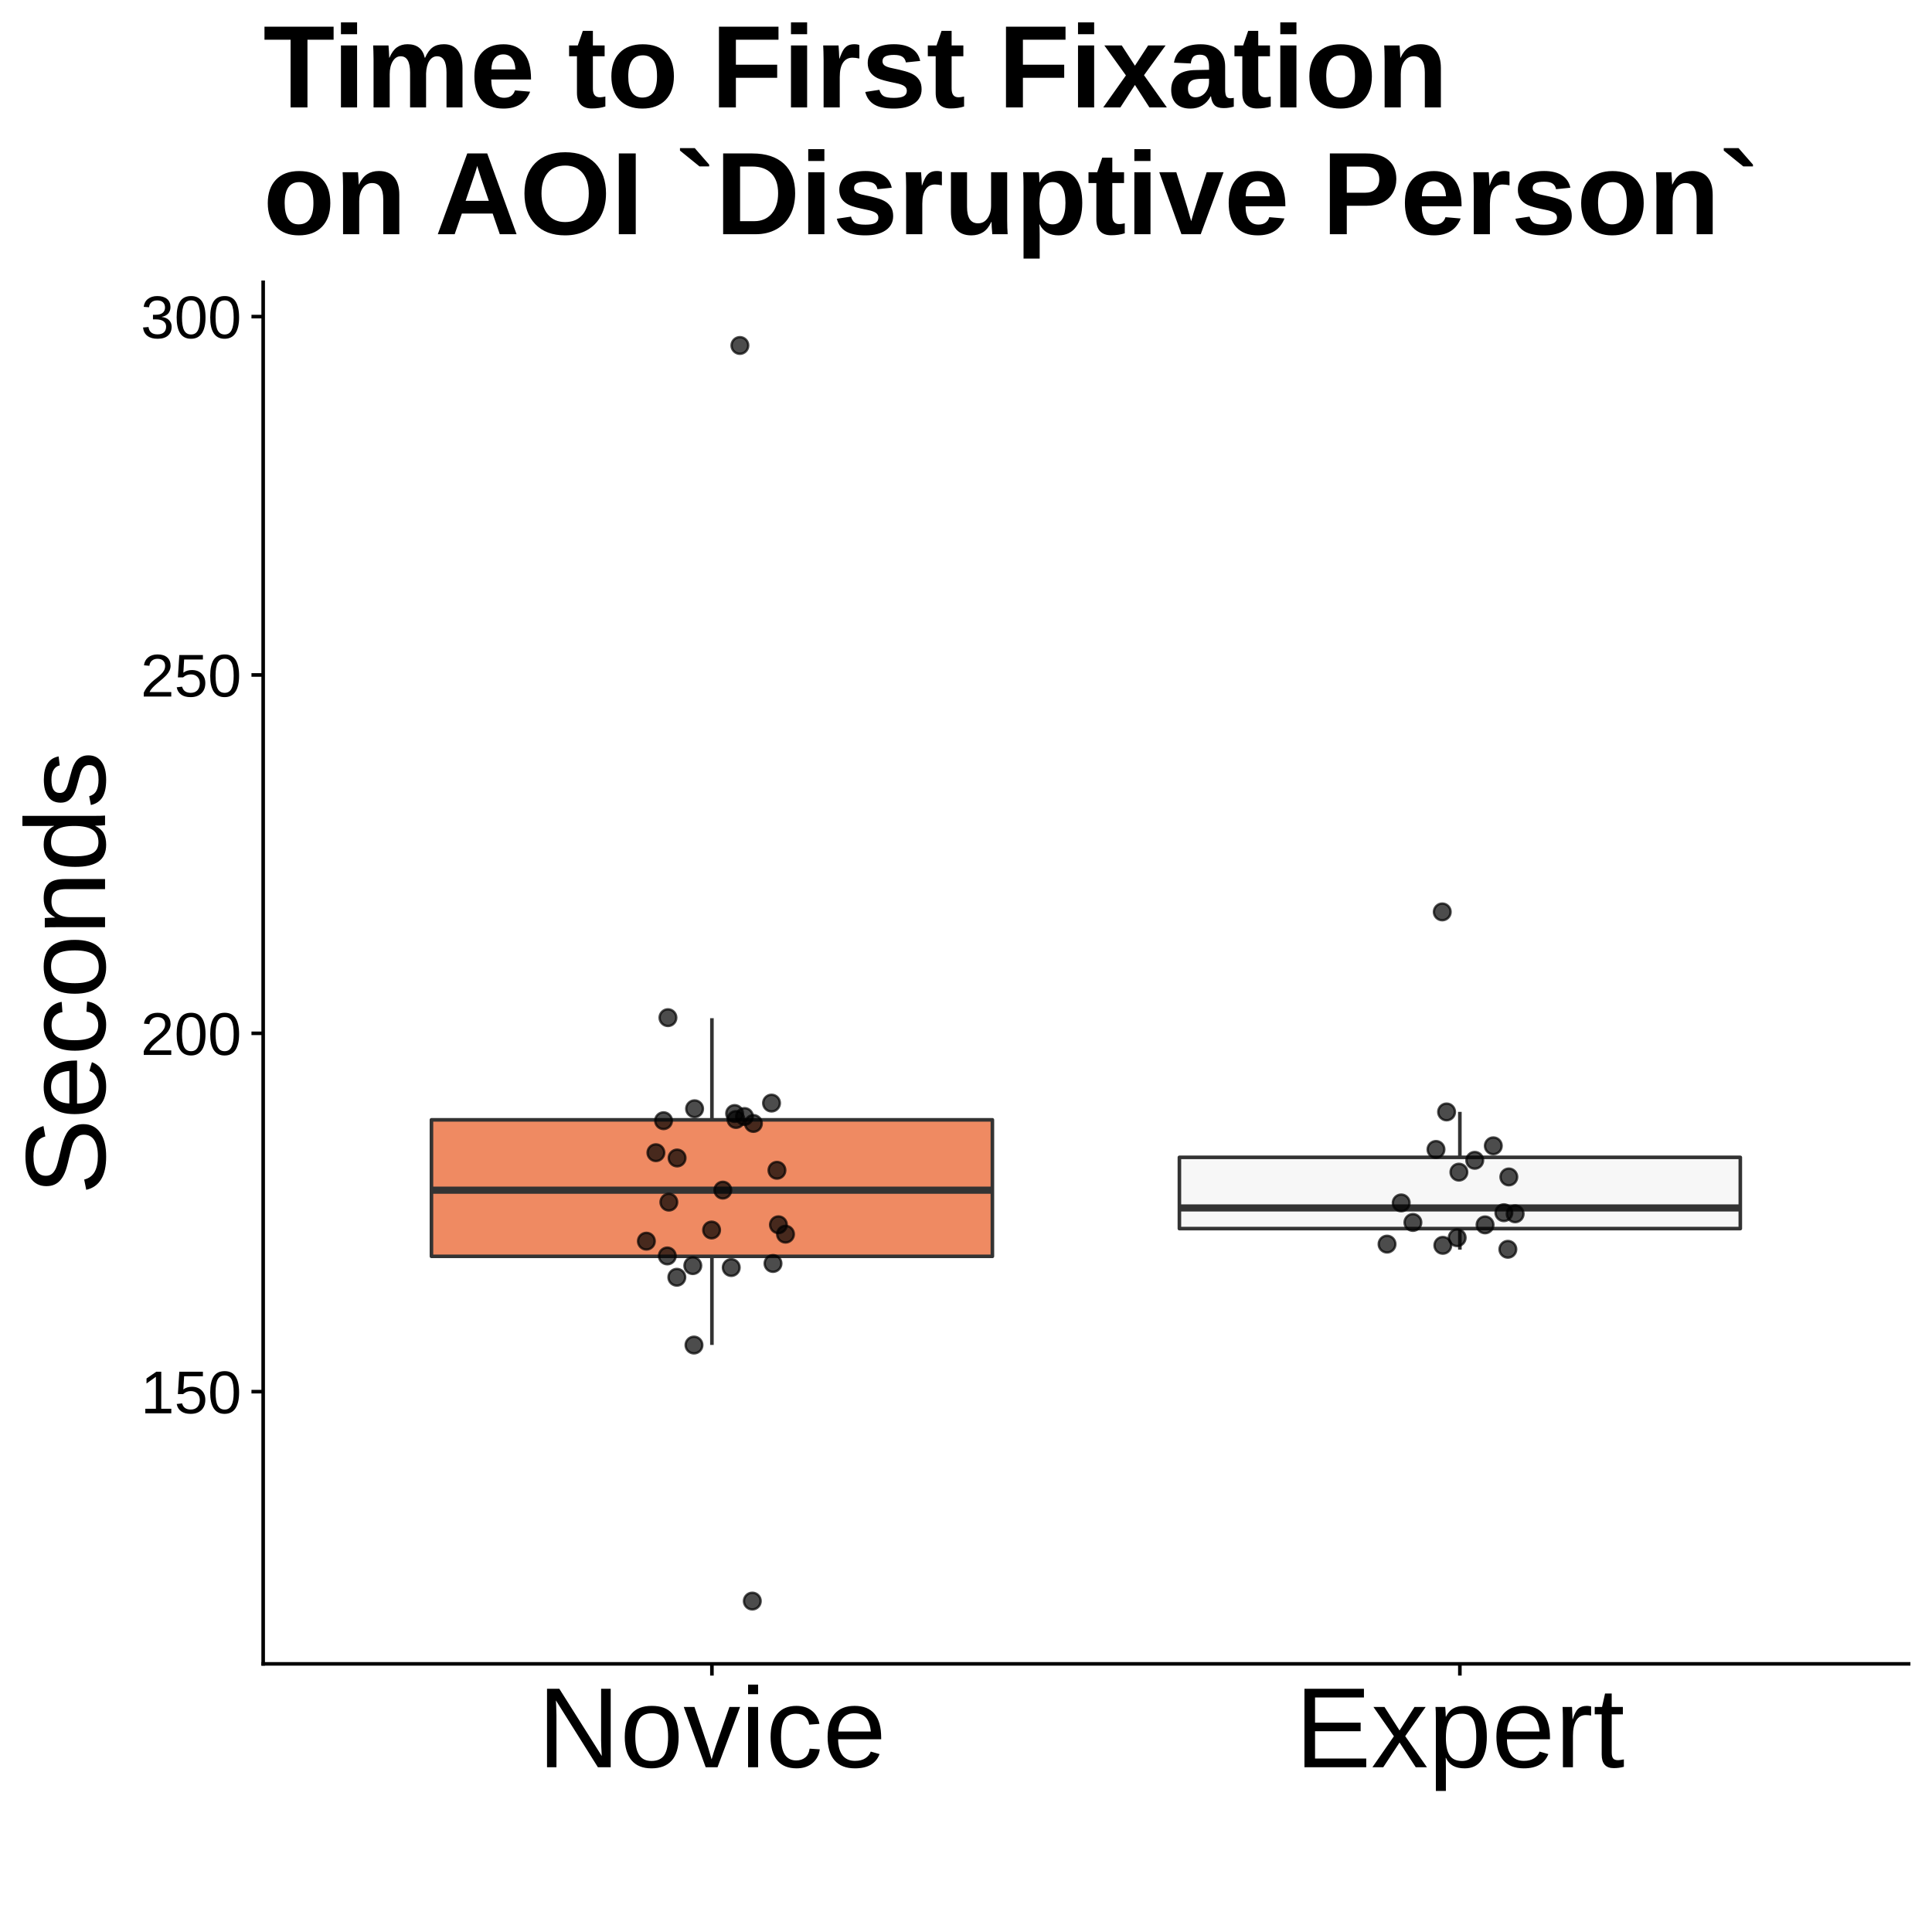
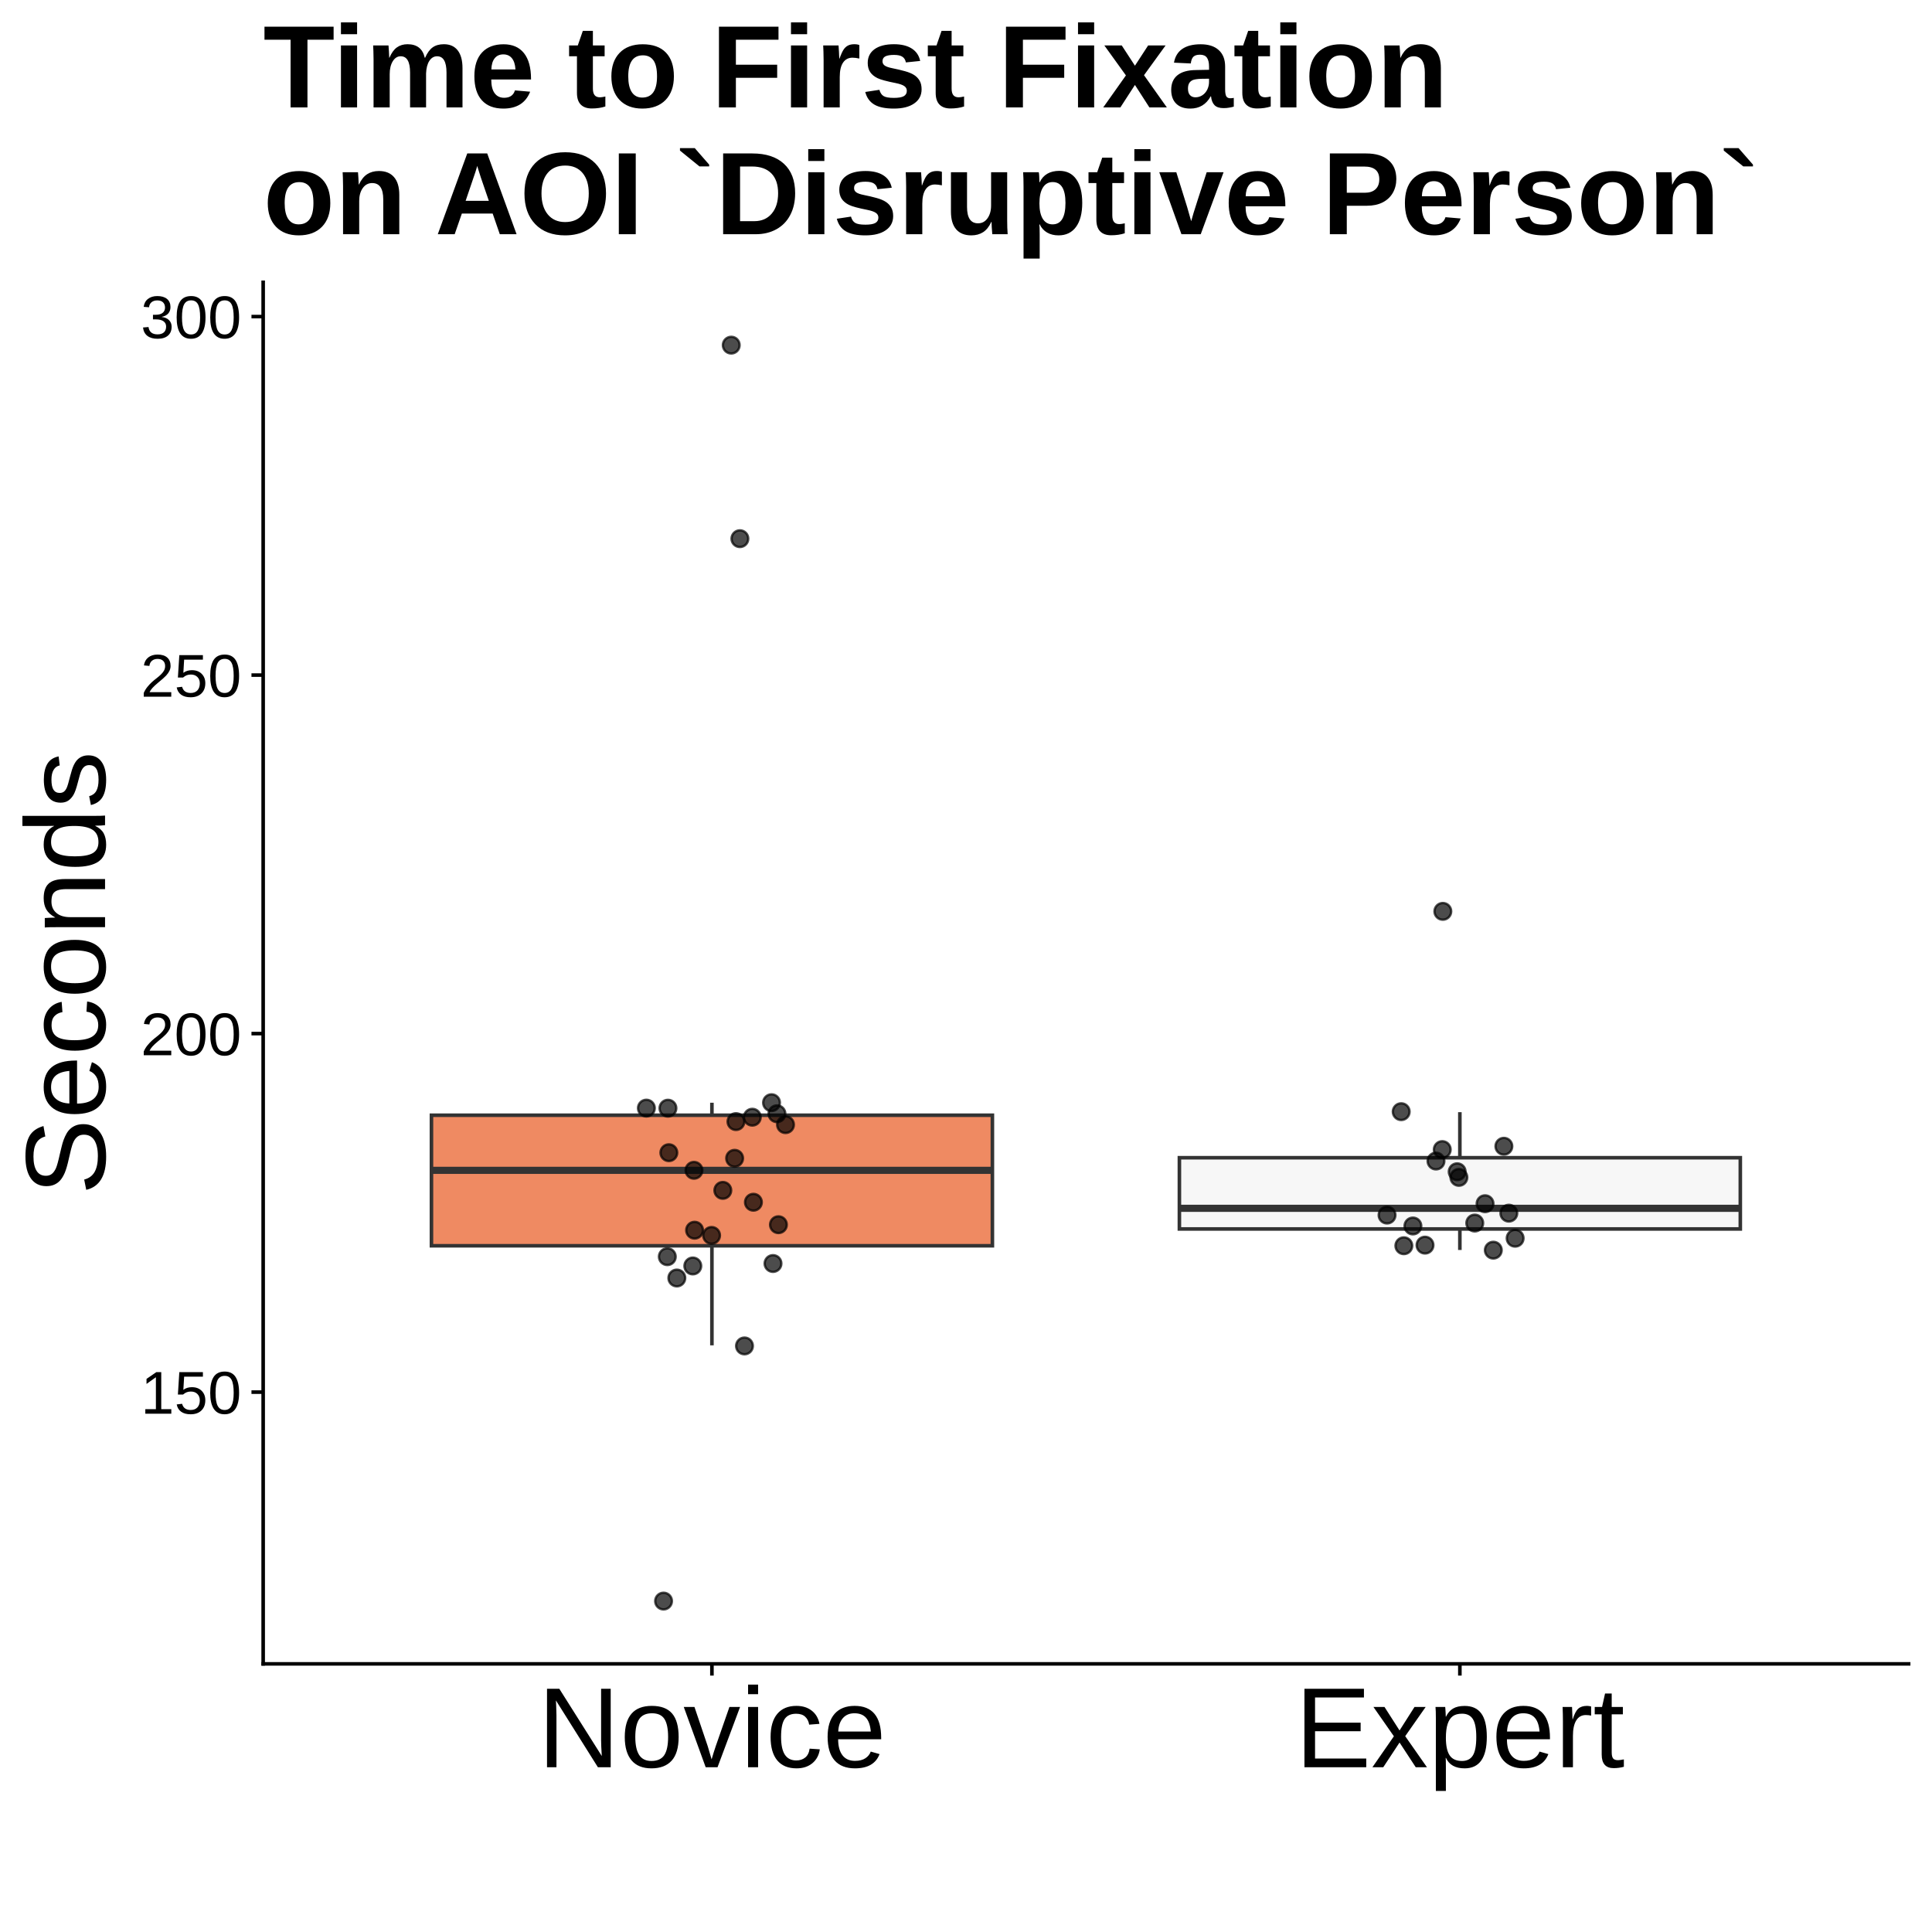
<svg xmlns="http://www.w3.org/2000/svg" class="svglite" width="576.00pt" height="576.00pt" viewBox="0 0 576.00 576.00">
  <defs>
    <style type="text/css">
    .svglite line, .svglite polyline, .svglite polygon, .svglite path, .svglite rect, .svglite circle {
      fill: none;
      stroke: #000000;
      stroke-linecap: round;
      stroke-linejoin: round;
      stroke-miterlimit: 10.00;
    }
    .svglite text {
      white-space: pre;
    }
  </style>
  </defs>
  <rect width="100%" height="100%" style="stroke: none; fill: none;" />
  <defs>
    <clipPath id="cpMC4wMHw1NzYuMDB8MC4wMHw1NzYuMDA=">
      <rect x="0.00" y="0.00" width="576.00" height="576.00" />
    </clipPath>
  </defs>
  <g clip-path="url(#cpMC4wMHw1NzYuMDB8MC4wMHw1NzYuMDA=)">
</g>
  <defs>
    <clipPath id="cpNzguNDZ8NTY5LjAzfDg0LjE3fDQ5Ni4wNg==">
      <rect x="78.46" y="84.17" width="490.57" height="411.89" />
    </clipPath>
  </defs>
  <g clip-path="url(#cpNzguNDZ8NTY5LjAzfDg0LjE3fDQ5Ni4wNg==)">
-     <line x1="212.25" y1="333.86" x2="212.25" y2="303.56" style="stroke-width: 1.07; stroke: #333333; stroke-linecap: butt;" />
-     <line x1="212.25" y1="374.56" x2="212.25" y2="400.97" style="stroke-width: 1.07; stroke: #333333; stroke-linecap: butt;" />
-     <polygon points="128.63,333.86 128.63,374.56 295.87,374.56 295.87,333.86 128.63,333.86 " style="stroke-width: 1.07; stroke: #333333; fill: #EF8A62;" />
-     <line x1="128.63" y1="354.84" x2="295.87" y2="354.84" style="stroke-width: 2.13; stroke: #333333; stroke-linecap: butt;" />
-     <line x1="435.24" y1="345.05" x2="435.24" y2="331.48" style="stroke-width: 1.07; stroke: #333333; stroke-linecap: butt;" />
-     <line x1="435.24" y1="366.29" x2="435.24" y2="372.55" style="stroke-width: 1.07; stroke: #333333; stroke-linecap: butt;" />
-     <polygon points="351.62,345.05 351.62,366.29 518.85,366.29 518.85,345.05 351.62,345.05 " style="stroke-width: 1.07; stroke: #333333; fill: #F7F7F7;" />
-     <line x1="351.62" y1="360.13" x2="518.85" y2="360.13" style="stroke-width: 2.13; stroke: #333333; stroke-linecap: butt;" />
-     <circle cx="201.79" cy="380.80" r="2.49" style="stroke-width: 0.71; stroke: #000000; stroke-opacity: 0.70; fill: #000000; fill-opacity: 0.70;" />
-     <circle cx="206.55" cy="377.33" r="2.49" style="stroke-width: 0.71; stroke: #000000; stroke-opacity: 0.70; fill: #000000; fill-opacity: 0.70;" />
-     <circle cx="215.50" cy="354.82" r="2.49" style="stroke-width: 0.71; stroke: #000000; stroke-opacity: 0.70; fill: #000000; fill-opacity: 0.70;" />
-     <circle cx="230.46" cy="376.69" r="2.49" style="stroke-width: 0.71; stroke: #000000; stroke-opacity: 0.70; fill: #000000; fill-opacity: 0.70;" />
-     <circle cx="198.95" cy="374.44" r="2.49" style="stroke-width: 0.71; stroke: #000000; stroke-opacity: 0.70; fill: #000000; fill-opacity: 0.70;" />
-     <circle cx="230.02" cy="328.87" r="2.49" style="stroke-width: 0.71; stroke: #000000; stroke-opacity: 0.70; fill: #000000; fill-opacity: 0.70;" />
-     <circle cx="232.08" cy="365.15" r="2.49" style="stroke-width: 0.71; stroke: #000000; stroke-opacity: 0.70; fill: #000000; fill-opacity: 0.70;" />
-     <circle cx="219.42" cy="333.76" r="2.49" style="stroke-width: 0.71; stroke: #000000; stroke-opacity: 0.70; fill: #000000; fill-opacity: 0.70;" />
-     <circle cx="218.01" cy="377.90" r="2.49" style="stroke-width: 0.71; stroke: #000000; stroke-opacity: 0.70; fill: #000000; fill-opacity: 0.70;" />
-     <circle cx="192.71" cy="370.04" r="2.49" style="stroke-width: 0.71; stroke: #000000; stroke-opacity: 0.70; fill: #000000; fill-opacity: 0.70;" />
-     <circle cx="199.14" cy="303.40" r="2.49" style="stroke-width: 0.71; stroke: #000000; stroke-opacity: 0.70; fill: #000000; fill-opacity: 0.70;" />
-     <circle cx="197.83" cy="334.12" r="2.49" style="stroke-width: 0.71; stroke: #000000; stroke-opacity: 0.70; fill: #000000; fill-opacity: 0.70;" />
-     <circle cx="220.59" cy="103.00" r="2.49" style="stroke-width: 0.71; stroke: #000000; stroke-opacity: 0.70; fill: #000000; fill-opacity: 0.70;" />
-     <circle cx="207.08" cy="330.56" r="2.49" style="stroke-width: 0.71; stroke: #000000; stroke-opacity: 0.70; fill: #000000; fill-opacity: 0.70;" />
-     <circle cx="224.29" cy="477.34" r="2.49" style="stroke-width: 0.71; stroke: #000000; stroke-opacity: 0.70; fill: #000000; fill-opacity: 0.70;" />
-     <circle cx="212.15" cy="366.71" r="2.49" style="stroke-width: 0.71; stroke: #000000; stroke-opacity: 0.70; fill: #000000; fill-opacity: 0.70;" />
-     <circle cx="221.96" cy="332.87" r="2.49" style="stroke-width: 0.71; stroke: #000000; stroke-opacity: 0.70; fill: #000000; fill-opacity: 0.70;" />
-     <circle cx="234.19" cy="367.95" r="2.49" style="stroke-width: 0.71; stroke: #000000; stroke-opacity: 0.70; fill: #000000; fill-opacity: 0.70;" />
-     <circle cx="206.90" cy="401.01" r="2.49" style="stroke-width: 0.71; stroke: #000000; stroke-opacity: 0.70; fill: #000000; fill-opacity: 0.70;" />
-     <circle cx="224.62" cy="334.94" r="2.49" style="stroke-width: 0.71; stroke: #000000; stroke-opacity: 0.70; fill: #000000; fill-opacity: 0.70;" />
-     <circle cx="231.64" cy="348.90" r="2.49" style="stroke-width: 0.71; stroke: #000000; stroke-opacity: 0.70; fill: #000000; fill-opacity: 0.70;" />
-     <circle cx="199.41" cy="358.40" r="2.49" style="stroke-width: 0.71; stroke: #000000; stroke-opacity: 0.70; fill: #000000; fill-opacity: 0.70;" />
-     <circle cx="219.02" cy="331.98" r="2.49" style="stroke-width: 0.71; stroke: #000000; stroke-opacity: 0.70; fill: #000000; fill-opacity: 0.70;" />
-     <circle cx="195.55" cy="343.66" r="2.49" style="stroke-width: 0.71; stroke: #000000; stroke-opacity: 0.70; fill: #000000; fill-opacity: 0.70;" />
-     <circle cx="201.87" cy="345.24" r="2.49" style="stroke-width: 0.71; stroke: #000000; stroke-opacity: 0.70; fill: #000000; fill-opacity: 0.70;" />
-     <circle cx="430.16" cy="371.28" r="2.49" style="stroke-width: 0.71; stroke: #000000; stroke-opacity: 0.70; fill: #000000; fill-opacity: 0.70;" />
-     <circle cx="413.53" cy="370.92" r="2.49" style="stroke-width: 0.71; stroke: #000000; stroke-opacity: 0.70; fill: #000000; fill-opacity: 0.70;" />
-     <circle cx="429.99" cy="271.87" r="2.49" style="stroke-width: 0.71; stroke: #000000; stroke-opacity: 0.70; fill: #000000; fill-opacity: 0.70;" />
-     <circle cx="451.72" cy="361.88" r="2.49" style="stroke-width: 0.71; stroke: #000000; stroke-opacity: 0.70; fill: #000000; fill-opacity: 0.70;" />
-     <circle cx="428.12" cy="342.69" r="2.49" style="stroke-width: 0.71; stroke: #000000; stroke-opacity: 0.70; fill: #000000; fill-opacity: 0.70;" />
-     <circle cx="434.44" cy="369.01" r="2.49" style="stroke-width: 0.71; stroke: #000000; stroke-opacity: 0.70; fill: #000000; fill-opacity: 0.70;" />
-     <circle cx="439.68" cy="345.93" r="2.49" style="stroke-width: 0.71; stroke: #000000; stroke-opacity: 0.70; fill: #000000; fill-opacity: 0.70;" />
-     <circle cx="434.95" cy="349.46" r="2.49" style="stroke-width: 0.71; stroke: #000000; stroke-opacity: 0.70; fill: #000000; fill-opacity: 0.70;" />
-     <circle cx="421.24" cy="364.46" r="2.49" style="stroke-width: 0.71; stroke: #000000; stroke-opacity: 0.70; fill: #000000; fill-opacity: 0.70;" />
-     <circle cx="449.84" cy="350.89" r="2.49" style="stroke-width: 0.71; stroke: #000000; stroke-opacity: 0.70; fill: #000000; fill-opacity: 0.70;" />
-     <circle cx="442.75" cy="365.18" r="2.49" style="stroke-width: 0.71; stroke: #000000; stroke-opacity: 0.70; fill: #000000; fill-opacity: 0.70;" />
-     <circle cx="448.36" cy="361.55" r="2.49" style="stroke-width: 0.71; stroke: #000000; stroke-opacity: 0.70; fill: #000000; fill-opacity: 0.70;" />
-     <circle cx="417.75" cy="358.63" r="2.49" style="stroke-width: 0.71; stroke: #000000; stroke-opacity: 0.70; fill: #000000; fill-opacity: 0.70;" />
-     <circle cx="445.21" cy="341.61" r="2.49" style="stroke-width: 0.71; stroke: #000000; stroke-opacity: 0.70; fill: #000000; fill-opacity: 0.70;" />
-     <circle cx="431.28" cy="331.51" r="2.49" style="stroke-width: 0.71; stroke: #000000; stroke-opacity: 0.70; fill: #000000; fill-opacity: 0.70;" />
-     <circle cx="449.55" cy="372.46" r="2.49" style="stroke-width: 0.71; stroke: #000000; stroke-opacity: 0.70; fill: #000000; fill-opacity: 0.70;" />
+     <line x1="212.25" y1="332.49" x2="212.25" y2="328.76" style="stroke-width: 1.07; stroke: #333333; stroke-linecap: butt;" />
+     <line x1="212.25" y1="371.41" x2="212.25" y2="401.10" style="stroke-width: 1.07; stroke: #333333; stroke-linecap: butt;" />
+     <polygon points="128.63,332.49 128.63,371.41 295.87,371.41 295.87,332.49 128.63,332.49 " style="stroke-width: 1.07; stroke: #333333; stroke-linecap: butt; stroke-linejoin: miter; fill: #EF8A62;" />
+     <line x1="128.63" y1="348.92" x2="295.87" y2="348.92" style="stroke-width: 2.13; stroke: #333333; stroke-linecap: butt; stroke-linejoin: miter;" />
+     <line x1="435.24" y1="345.16" x2="435.24" y2="331.58" style="stroke-width: 1.07; stroke: #333333; stroke-linecap: butt;" />
+     <line x1="435.24" y1="366.40" x2="435.24" y2="372.67" style="stroke-width: 1.07; stroke: #333333; stroke-linecap: butt;" />
+     <polygon points="351.62,345.16 351.62,366.40 518.85,366.40 518.85,345.16 351.62,345.16 " style="stroke-width: 1.07; stroke: #333333; stroke-linecap: butt; stroke-linejoin: miter; fill: #F7F7F7;" />
+     <line x1="351.62" y1="360.24" x2="518.85" y2="360.24" style="stroke-width: 2.13; stroke: #333333; stroke-linecap: butt; stroke-linejoin: miter;" />
+     <circle cx="201.79" cy="381.02" r="2.49" style="stroke-width: 0.71; stroke: #000000; stroke-opacity: 0.70; fill: #000000; fill-opacity: 0.70;" />
+     <circle cx="206.55" cy="377.43" r="2.49" style="stroke-width: 0.71; stroke: #000000; stroke-opacity: 0.70; fill: #000000; fill-opacity: 0.70;" />
+     <circle cx="215.50" cy="354.89" r="2.49" style="stroke-width: 0.71; stroke: #000000; stroke-opacity: 0.70; fill: #000000; fill-opacity: 0.70;" />
+     <circle cx="230.46" cy="376.70" r="2.49" style="stroke-width: 0.71; stroke: #000000; stroke-opacity: 0.70; fill: #000000; fill-opacity: 0.70;" />
+     <circle cx="198.95" cy="374.66" r="2.49" style="stroke-width: 0.71; stroke: #000000; stroke-opacity: 0.70; fill: #000000; fill-opacity: 0.70;" />
+     <circle cx="230.02" cy="328.75" r="2.49" style="stroke-width: 0.71; stroke: #000000; stroke-opacity: 0.70; fill: #000000; fill-opacity: 0.70;" />
+     <circle cx="232.08" cy="365.13" r="2.49" style="stroke-width: 0.71; stroke: #000000; stroke-opacity: 0.70; fill: #000000; fill-opacity: 0.70;" />
+     <circle cx="219.42" cy="334.39" r="2.49" style="stroke-width: 0.71; stroke: #000000; stroke-opacity: 0.70; fill: #000000; fill-opacity: 0.70;" />
+     <circle cx="218.01" cy="102.90" r="2.49" style="stroke-width: 0.71; stroke: #000000; stroke-opacity: 0.70; fill: #000000; fill-opacity: 0.70;" />
+     <circle cx="192.71" cy="330.37" r="2.49" style="stroke-width: 0.71; stroke: #000000; stroke-opacity: 0.70; fill: #000000; fill-opacity: 0.70;" />
+     <circle cx="199.14" cy="330.39" r="2.49" style="stroke-width: 0.71; stroke: #000000; stroke-opacity: 0.70; fill: #000000; fill-opacity: 0.70;" />
+     <circle cx="197.83" cy="477.34" r="2.49" style="stroke-width: 0.71; stroke: #000000; stroke-opacity: 0.70; fill: #000000; fill-opacity: 0.70;" />
+     <circle cx="220.59" cy="160.60" r="2.49" style="stroke-width: 0.71; stroke: #000000; stroke-opacity: 0.70; fill: #000000; fill-opacity: 0.70;" />
+     <circle cx="207.08" cy="366.77" r="2.49" style="stroke-width: 0.71; stroke: #000000; stroke-opacity: 0.70; fill: #000000; fill-opacity: 0.70;" />
+     <circle cx="224.29" cy="333.08" r="2.49" style="stroke-width: 0.71; stroke: #000000; stroke-opacity: 0.70; fill: #000000; fill-opacity: 0.70;" />
+     <circle cx="212.15" cy="368.32" r="2.49" style="stroke-width: 0.71; stroke: #000000; stroke-opacity: 0.70; fill: #000000; fill-opacity: 0.70;" />
+     <circle cx="221.96" cy="401.27" r="2.49" style="stroke-width: 0.71; stroke: #000000; stroke-opacity: 0.70; fill: #000000; fill-opacity: 0.70;" />
+     <circle cx="234.19" cy="335.30" r="2.49" style="stroke-width: 0.71; stroke: #000000; stroke-opacity: 0.70; fill: #000000; fill-opacity: 0.70;" />
+     <circle cx="206.90" cy="348.91" r="2.49" style="stroke-width: 0.71; stroke: #000000; stroke-opacity: 0.70; fill: #000000; fill-opacity: 0.70;" />
+     <circle cx="224.62" cy="358.43" r="2.49" style="stroke-width: 0.71; stroke: #000000; stroke-opacity: 0.70; fill: #000000; fill-opacity: 0.70;" />
+     <circle cx="231.64" cy="332.05" r="2.49" style="stroke-width: 0.71; stroke: #000000; stroke-opacity: 0.70; fill: #000000; fill-opacity: 0.70;" />
+     <circle cx="199.41" cy="343.66" r="2.49" style="stroke-width: 0.71; stroke: #000000; stroke-opacity: 0.70; fill: #000000; fill-opacity: 0.70;" />
+     <circle cx="219.02" cy="345.33" r="2.49" style="stroke-width: 0.71; stroke: #000000; stroke-opacity: 0.70; fill: #000000; fill-opacity: 0.70;" />
+     <circle cx="418.54" cy="371.40" r="2.49" style="stroke-width: 0.71; stroke: #000000; stroke-opacity: 0.70; fill: #000000; fill-opacity: 0.70;" />
+     <circle cx="424.85" cy="371.22" r="2.49" style="stroke-width: 0.71; stroke: #000000; stroke-opacity: 0.70; fill: #000000; fill-opacity: 0.70;" />
+     <circle cx="430.16" cy="271.71" r="2.49" style="stroke-width: 0.71; stroke: #000000; stroke-opacity: 0.70; fill: #000000; fill-opacity: 0.70;" />
+     <circle cx="413.53" cy="362.26" r="2.49" style="stroke-width: 0.71; stroke: #000000; stroke-opacity: 0.70; fill: #000000; fill-opacity: 0.70;" />
+     <circle cx="429.99" cy="342.73" r="2.49" style="stroke-width: 0.71; stroke: #000000; stroke-opacity: 0.70; fill: #000000; fill-opacity: 0.70;" />
+     <circle cx="451.72" cy="369.16" r="2.49" style="stroke-width: 0.71; stroke: #000000; stroke-opacity: 0.70; fill: #000000; fill-opacity: 0.70;" />
+     <circle cx="428.12" cy="346.15" r="2.49" style="stroke-width: 0.71; stroke: #000000; stroke-opacity: 0.70; fill: #000000; fill-opacity: 0.70;" />
+     <circle cx="434.44" cy="349.34" r="2.49" style="stroke-width: 0.71; stroke: #000000; stroke-opacity: 0.70; fill: #000000; fill-opacity: 0.70;" />
+     <circle cx="439.68" cy="364.64" r="2.49" style="stroke-width: 0.71; stroke: #000000; stroke-opacity: 0.70; fill: #000000; fill-opacity: 0.70;" />
+     <circle cx="434.95" cy="351.02" r="2.49" style="stroke-width: 0.71; stroke: #000000; stroke-opacity: 0.70; fill: #000000; fill-opacity: 0.70;" />
+     <circle cx="421.24" cy="365.51" r="2.49" style="stroke-width: 0.71; stroke: #000000; stroke-opacity: 0.70; fill: #000000; fill-opacity: 0.70;" />
+     <circle cx="449.84" cy="361.69" r="2.49" style="stroke-width: 0.71; stroke: #000000; stroke-opacity: 0.70; fill: #000000; fill-opacity: 0.70;" />
+     <circle cx="442.75" cy="358.87" r="2.49" style="stroke-width: 0.71; stroke: #000000; stroke-opacity: 0.70; fill: #000000; fill-opacity: 0.70;" />
+     <circle cx="448.36" cy="341.74" r="2.49" style="stroke-width: 0.71; stroke: #000000; stroke-opacity: 0.70; fill: #000000; fill-opacity: 0.70;" />
+     <circle cx="417.75" cy="331.43" r="2.49" style="stroke-width: 0.71; stroke: #000000; stroke-opacity: 0.70; fill: #000000; fill-opacity: 0.70;" />
+     <circle cx="445.21" cy="372.72" r="2.49" style="stroke-width: 0.71; stroke: #000000; stroke-opacity: 0.70; fill: #000000; fill-opacity: 0.70;" />
  </g>
  <g clip-path="url(#cpMC4wMHw1NzYuMDB8MC4wMHw1NzYuMDA=)">
    <polyline points="78.46,496.06 78.46,84.17 " style="stroke-width: 1.07; stroke-linecap: square;" />
-     <text x="71.98" y="421.35" text-anchor="end" style="font-size: 18.00px; font-family: &quot;Arial&quot;;" textLength="30.02px" lengthAdjust="spacingAndGlyphs">150</text>
-     <text x="71.98" y="314.51" text-anchor="end" style="font-size: 18.00px; font-family: &quot;Arial&quot;;" textLength="30.02px" lengthAdjust="spacingAndGlyphs">200</text>
-     <text x="71.98" y="207.67" text-anchor="end" style="font-size: 18.00px; font-family: &quot;Arial&quot;;" textLength="30.02px" lengthAdjust="spacingAndGlyphs">250</text>
+     <text x="71.98" y="421.48" text-anchor="end" style="font-size: 18.00px; font-family: &quot;Arial&quot;;" textLength="30.02px" lengthAdjust="spacingAndGlyphs">150</text>
+     <text x="71.98" y="314.60" text-anchor="end" style="font-size: 18.00px; font-family: &quot;Arial&quot;;" textLength="30.02px" lengthAdjust="spacingAndGlyphs">200</text>
+     <text x="71.98" y="207.71" text-anchor="end" style="font-size: 18.00px; font-family: &quot;Arial&quot;;" textLength="30.02px" lengthAdjust="spacingAndGlyphs">250</text>
    <text x="71.98" y="100.83" text-anchor="end" style="font-size: 18.00px; font-family: &quot;Arial&quot;;" textLength="30.02px" lengthAdjust="spacingAndGlyphs">300</text>
-     <polyline points="74.97,414.90 78.46,414.90 " style="stroke-width: 1.07; stroke-linecap: butt;" />
-     <polyline points="74.97,308.07 78.46,308.07 " style="stroke-width: 1.07; stroke-linecap: butt;" />
-     <polyline points="74.97,201.23 78.46,201.23 " style="stroke-width: 1.07; stroke-linecap: butt;" />
-     <polyline points="74.97,94.39 78.46,94.39 " style="stroke-width: 1.07; stroke-linecap: butt;" />
+     <polyline points="74.97,415.04 78.46,415.04 " style="stroke-width: 1.07; stroke-linecap: butt;" />
+     <polyline points="74.97,308.15 78.46,308.15 " style="stroke-width: 1.07; stroke-linecap: butt;" />
+     <polyline points="74.97,201.27 78.46,201.27 " style="stroke-width: 1.07; stroke-linecap: butt;" />
+     <polyline points="74.97,94.38 78.46,94.38 " style="stroke-width: 1.07; stroke-linecap: butt;" />
    <polyline points="78.46,496.06 569.03,496.06 " style="stroke-width: 1.07; stroke-linecap: square;" />
    <polyline points="212.25,499.55 212.25,496.06 " style="stroke-width: 1.07; stroke-linecap: butt;" />
    <polyline points="435.24,499.55 435.24,496.06 " style="stroke-width: 1.07; stroke-linecap: butt;" />
    <text x="212.25" y="526.88" text-anchor="middle" style="font-size: 34.00px; font-family: &quot;Arial&quot;;" textLength="103.92px" lengthAdjust="spacingAndGlyphs">Novice</text>
    <text x="435.24" y="526.88" text-anchor="middle" style="font-size: 34.00px; font-family: &quot;Arial&quot;;" textLength="98.26px" lengthAdjust="spacingAndGlyphs">Expert</text>
    <text transform="translate(31.32,290.12) rotate(-90)" text-anchor="middle" style="font-size: 34.00px; font-family: &quot;Arial&quot;;" textLength="132.31px" lengthAdjust="spacingAndGlyphs">Seconds</text>
    <text x="78.46" y="32.03" style="font-size: 35.00px; font-weight: bold; font-family: &quot;Arial&quot;;" textLength="353.28px" lengthAdjust="spacingAndGlyphs">Time to First Fixation</text>
    <text x="78.46" y="69.83" style="font-size: 35.00px; font-weight: bold; font-family: &quot;Arial&quot;;" textLength="445.96px" lengthAdjust="spacingAndGlyphs">on AOI `Disruptive Person`</text>
  </g>
</svg>
